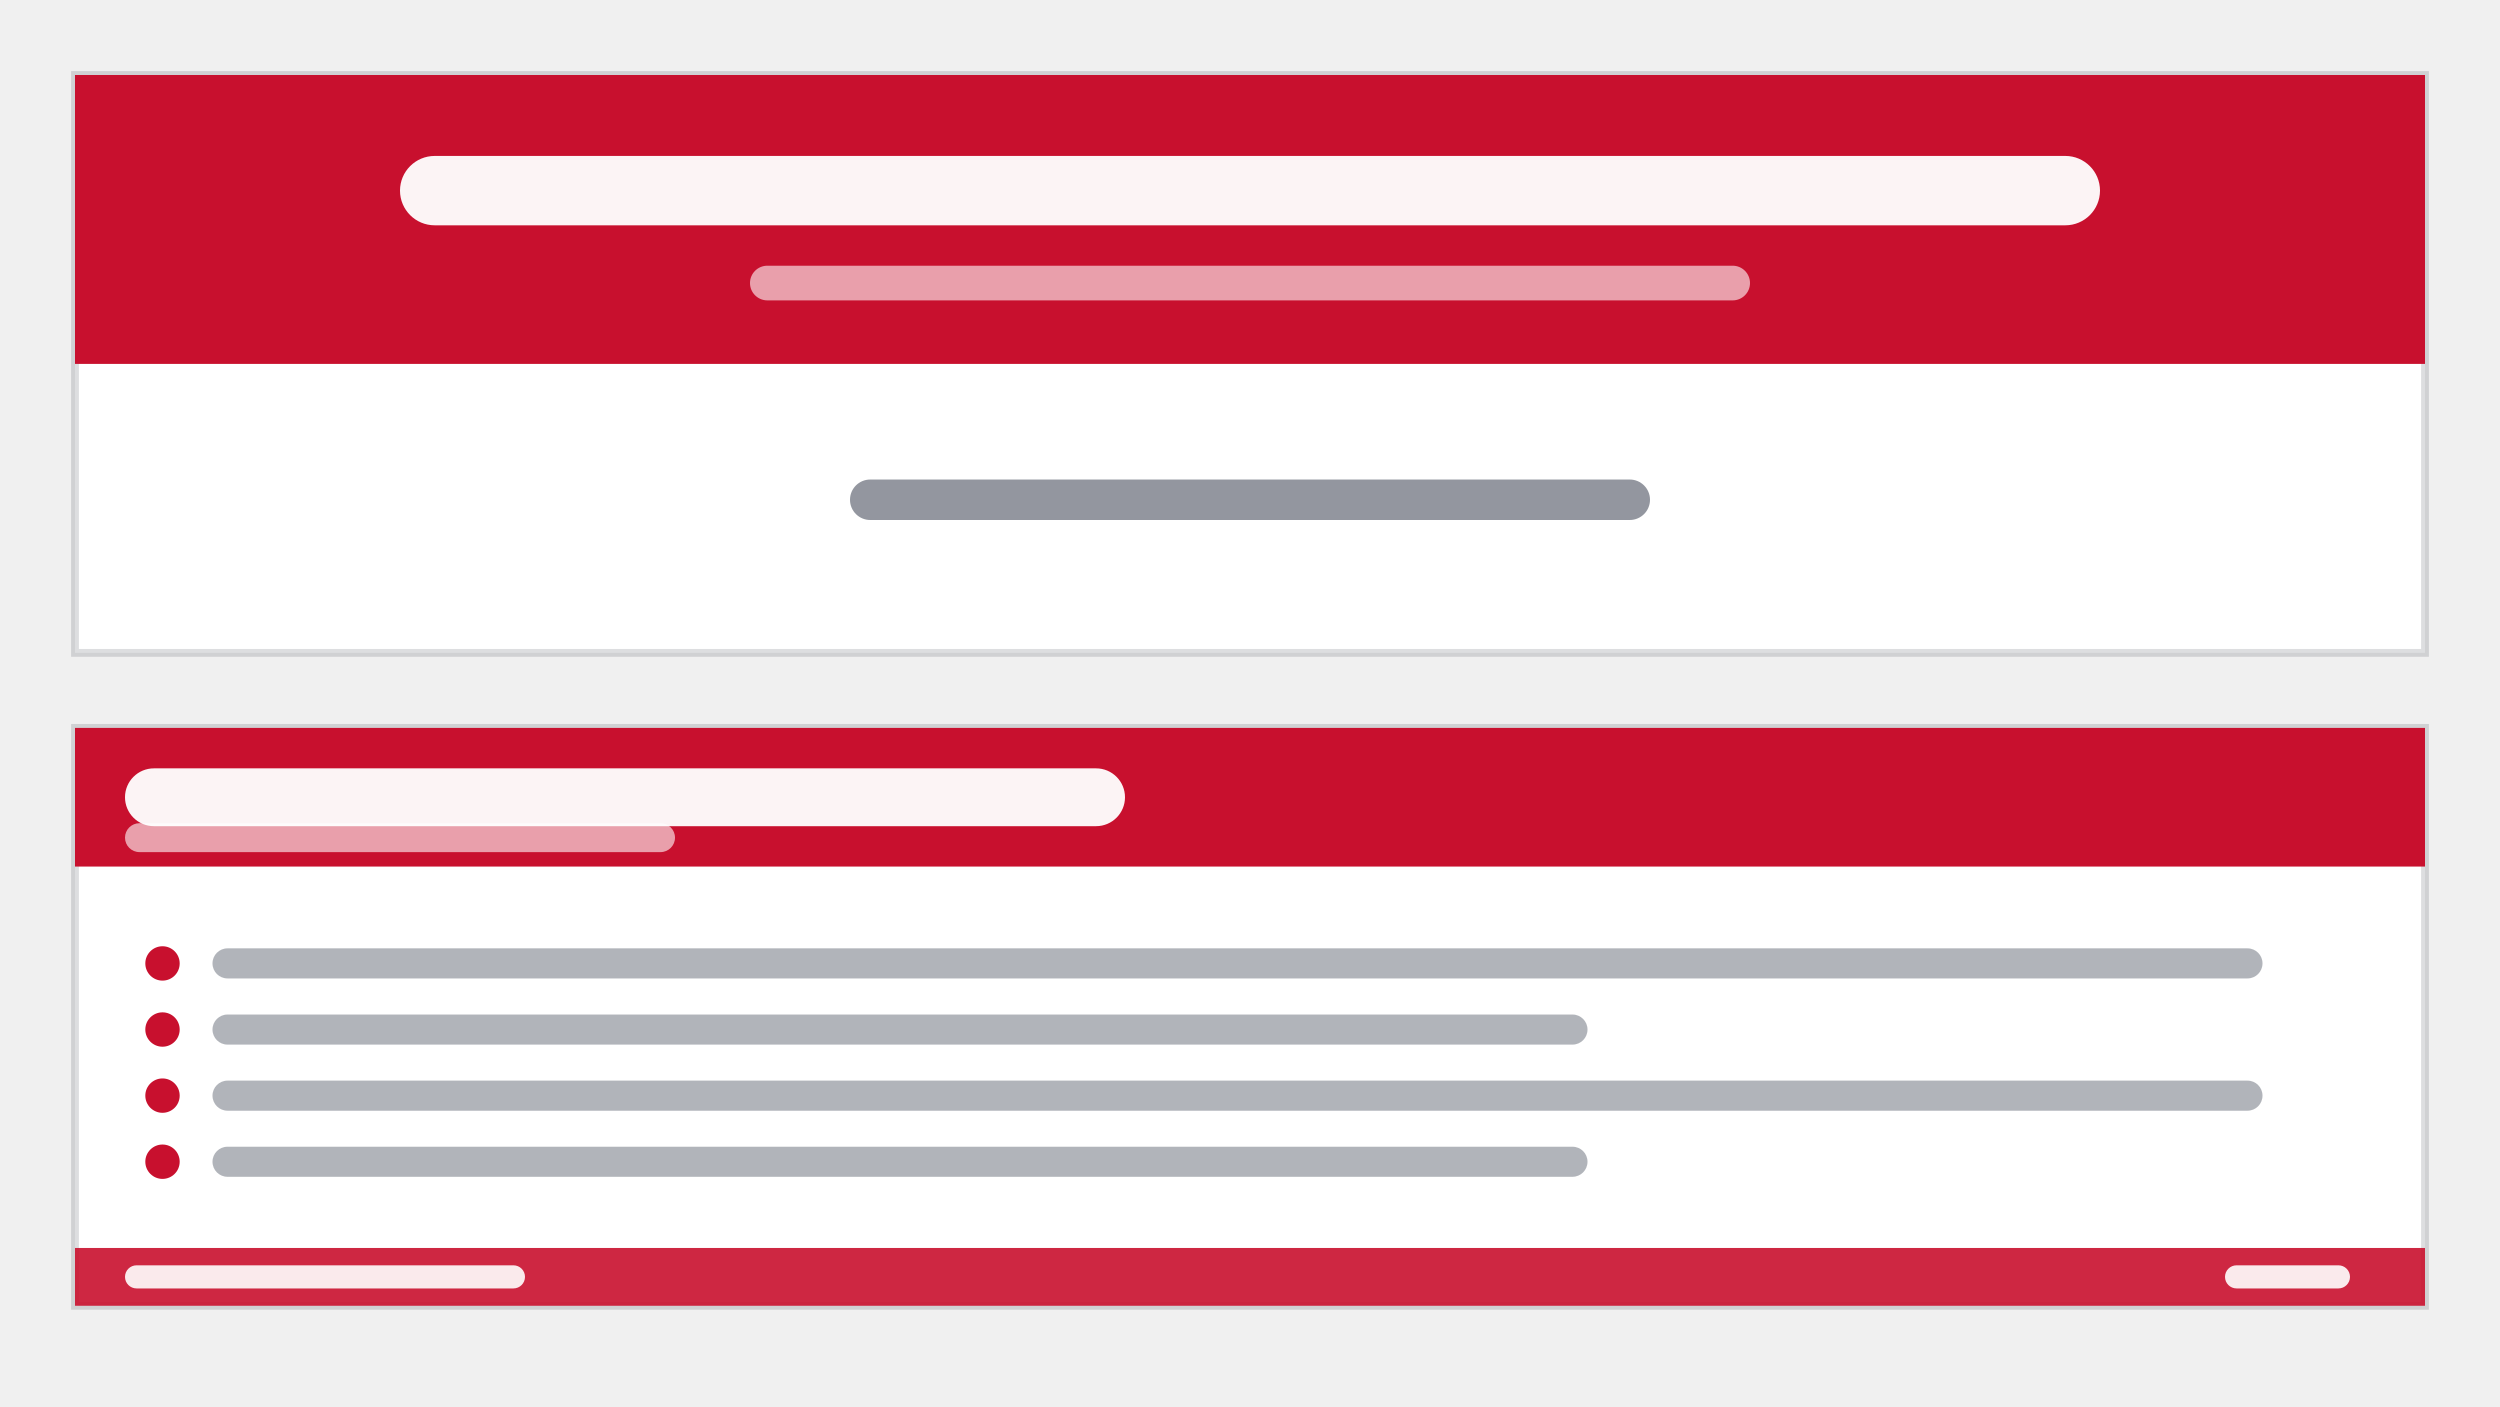
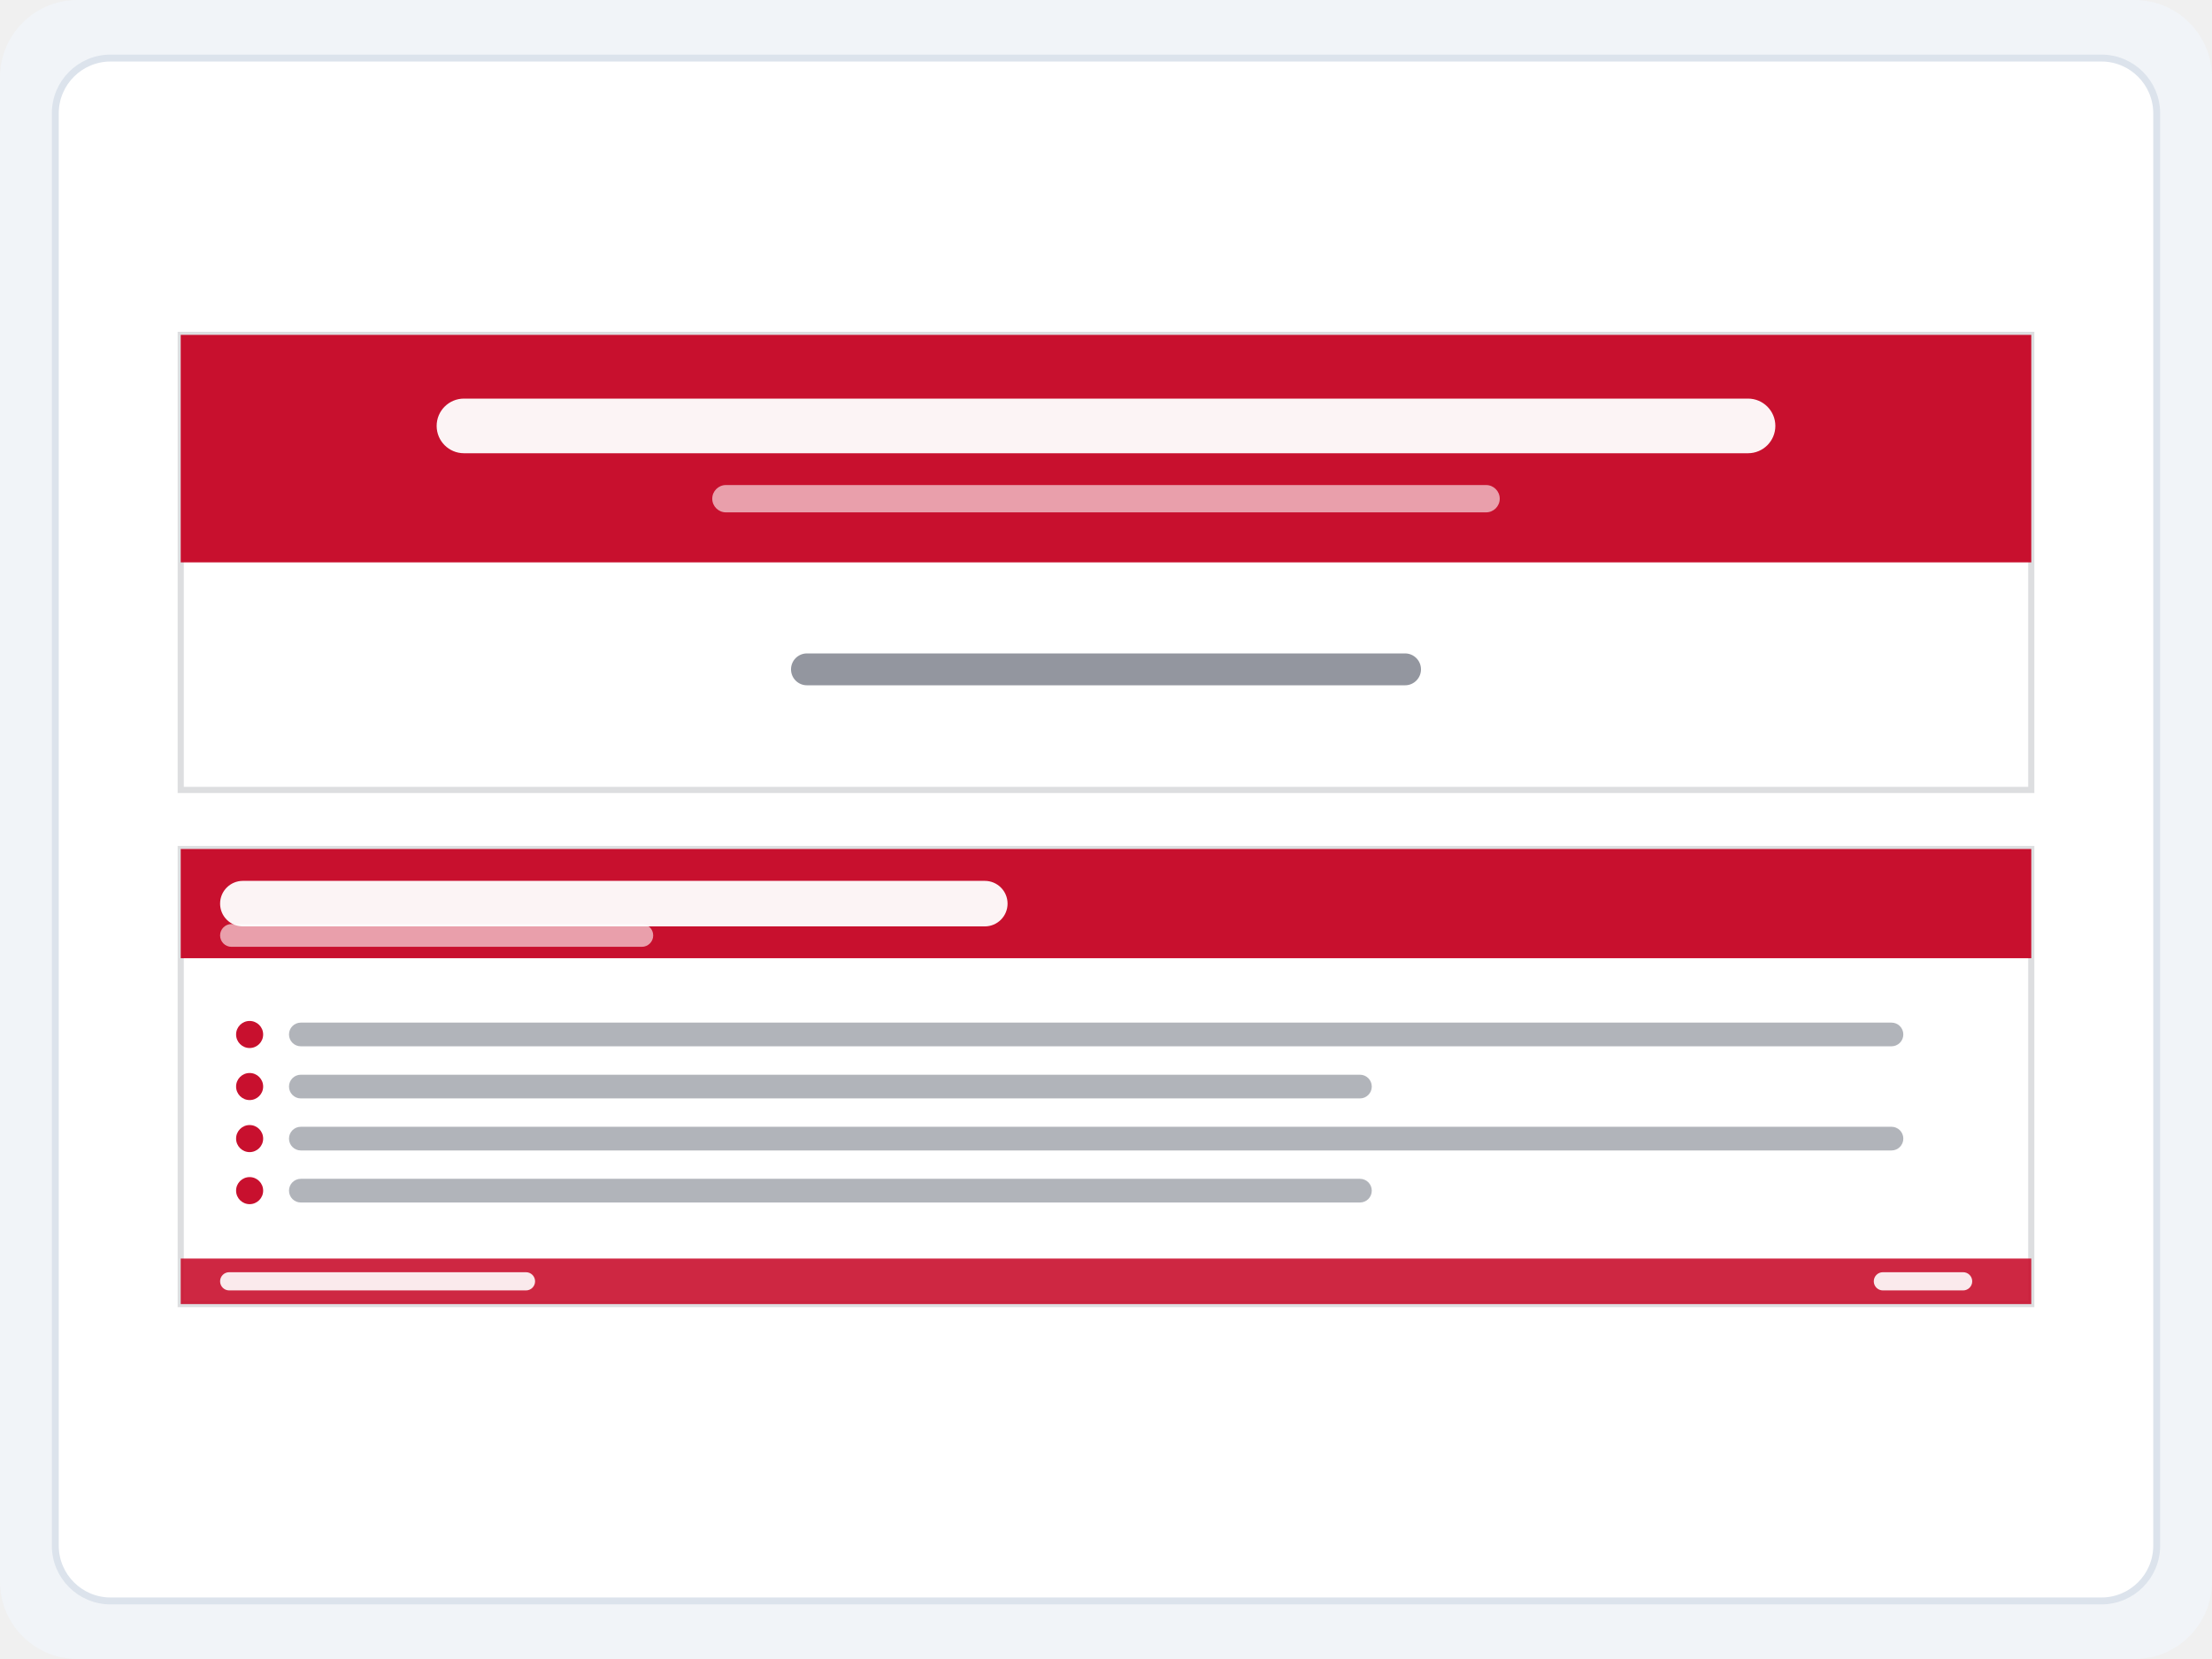
- <svg xmlns="http://www.w3.org/2000/svg" width="320" height="180" viewBox="0 0 320 180" role="img" aria-label="beamer-atlas template preview">
-   <rect x="9.6" y="9.6" width="300.8" height="73.97" fill="#FFFFFF" stroke="#0F172A24" />
-   <rect x="9.6" y="9.6" width="300.8" height="36.98" fill="#C8102E" />
-   <rect x="51.2" y="19.96" width="217.6" height="8.88" rx="4.44" fill="#FFFFFF" opacity="0.95" />
-   <rect x="96" y="34.01" width="128" height="4.44" rx="2.22" fill="#FFFFFF" opacity="0.6" />
-   <rect x="108.8" y="61.38" width="102.4" height="5.18" rx="2.59" fill="#0F172A" opacity="0.45" />
-   <rect x="9.6" y="93.17" width="300.8" height="73.97" fill="#FFFFFF" stroke="#0F172A24" />
-   <rect x="9.6" y="93.17" width="300.8" height="17.75" fill="#C8102E" />
-   <rect x="16" y="98.35" width="128" height="7.4" rx="3.7" fill="#FFFFFF" opacity="0.95" />
-   <rect x="16" y="105.37" width="70.4" height="3.7" rx="1.85" fill="#FFFFFF" opacity="0.6" />
-   <circle cx="20.8" cy="123.32" r="2.2" fill="#C8102E" />
-   <rect x="27.2" y="121.39" width="262.4" height="3.85" rx="1.92" fill="#0F172A52" opacity="1" />
-   <circle cx="20.8" cy="131.78" r="2.2" fill="#C8102E" />
-   <rect x="27.2" y="129.86" width="176" height="3.85" rx="1.92" fill="#0F172A52" opacity="1" />
-   <circle cx="20.8" cy="140.24" r="2.2" fill="#C8102E" />
-   <rect x="27.2" y="138.32" width="262.4" height="3.85" rx="1.92" fill="#0F172A52" opacity="1" />
-   <circle cx="20.8" cy="148.7" r="2.2" fill="#C8102E" />
-   <rect x="27.2" y="146.78" width="176" height="3.85" rx="1.92" fill="#0F172A52" opacity="1" />
-   <rect x="9.6" y="159.74" width="300.8" height="7.4" fill="#C8102Ee6" />
-   <rect x="16" y="161.96" width="51.2" height="2.96" rx="1.48" fill="#FFFFFF" opacity="0.9" />
-   <rect x="284.8" y="161.96" width="16" height="2.96" rx="1.48" fill="#FFFFFF" opacity="0.9" />
+ <svg xmlns="http://www.w3.org/2000/svg" width="320" height="240" viewBox="0 0 320 240" role="img" aria-label="ATLAS Beamer template preview" data-template-id="beamer-atlas">
+   <rect width="320" height="240" rx="11.2" fill="#F1F4F8" />
+   <rect x="8" y="8.4" width="304" height="223.2" rx="8" fill="#FFFFFF" stroke="#DCE3EC" />
+   <svg x="17.6" y="39.9" width="284.8" height="160.2" viewBox="0 0 320 180" preserveAspectRatio="none" aria-hidden="true">
+     <rect x="9.6" y="9.6" width="300.8" height="73.97" fill="#FFFFFF" stroke="#0F172A24" />
+     <rect x="9.6" y="9.6" width="300.8" height="36.98" fill="#C8102E" />
+     <rect x="51.2" y="19.96" width="217.6" height="8.88" rx="4.44" fill="#FFFFFF" opacity="0.95" />
+     <rect x="96" y="34.01" width="128" height="4.44" rx="2.22" fill="#FFFFFF" opacity="0.6" />
+     <rect x="108.8" y="61.38" width="102.4" height="5.18" rx="2.59" fill="#0F172A" opacity="0.45" />
+     <rect x="9.6" y="93.17" width="300.8" height="73.97" fill="#FFFFFF" stroke="#0F172A24" />
+     <rect x="9.6" y="93.17" width="300.8" height="17.75" fill="#C8102E" />
+     <rect x="16" y="98.35" width="128" height="7.4" rx="3.7" fill="#FFFFFF" opacity="0.95" />
+     <rect x="16" y="105.37" width="70.4" height="3.7" rx="1.85" fill="#FFFFFF" opacity="0.6" />
+     <circle cx="20.8" cy="123.32" r="2.2" fill="#C8102E" />
+     <rect x="27.2" y="121.39" width="262.4" height="3.85" rx="1.92" fill="#0F172A52" opacity="1" />
+     <circle cx="20.8" cy="131.78" r="2.2" fill="#C8102E" />
+     <rect x="27.2" y="129.86" width="176" height="3.85" rx="1.92" fill="#0F172A52" opacity="1" />
+     <circle cx="20.8" cy="140.24" r="2.2" fill="#C8102E" />
+     <rect x="27.2" y="138.32" width="262.4" height="3.85" rx="1.92" fill="#0F172A52" opacity="1" />
+     <circle cx="20.8" cy="148.7" r="2.2" fill="#C8102E" />
+     <rect x="27.2" y="146.78" width="176" height="3.85" rx="1.92" fill="#0F172A52" opacity="1" />
+     <rect x="9.6" y="159.74" width="300.8" height="7.4" fill="#C8102Ee6" />
+     <rect x="16" y="161.96" width="51.2" height="2.96" rx="1.48" fill="#FFFFFF" opacity="0.9" />
+     <rect x="284.8" y="161.96" width="16" height="2.96" rx="1.48" fill="#FFFFFF" opacity="0.9" />
+   </svg>
</svg>
